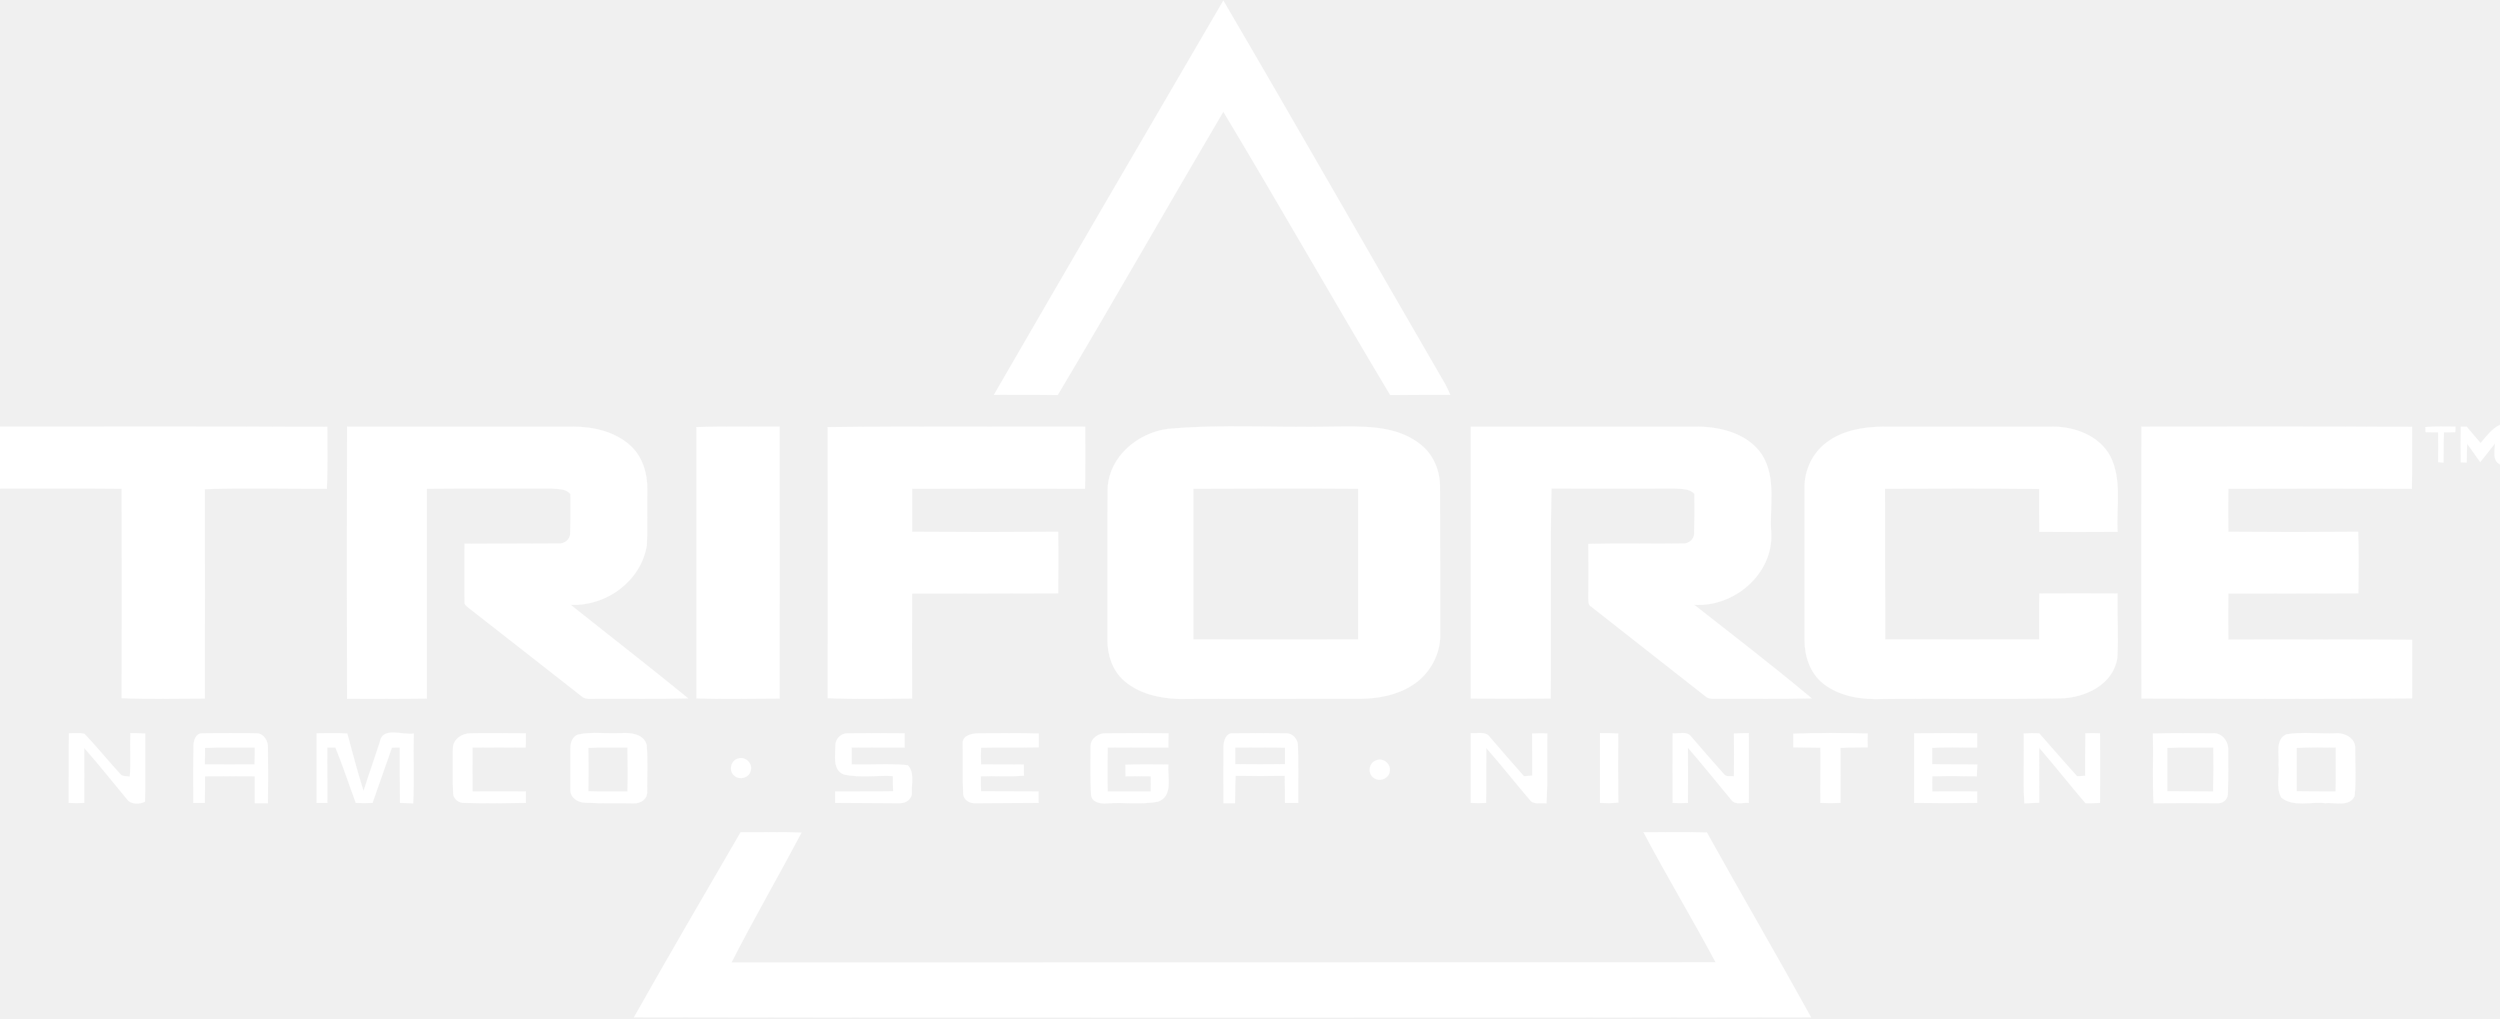
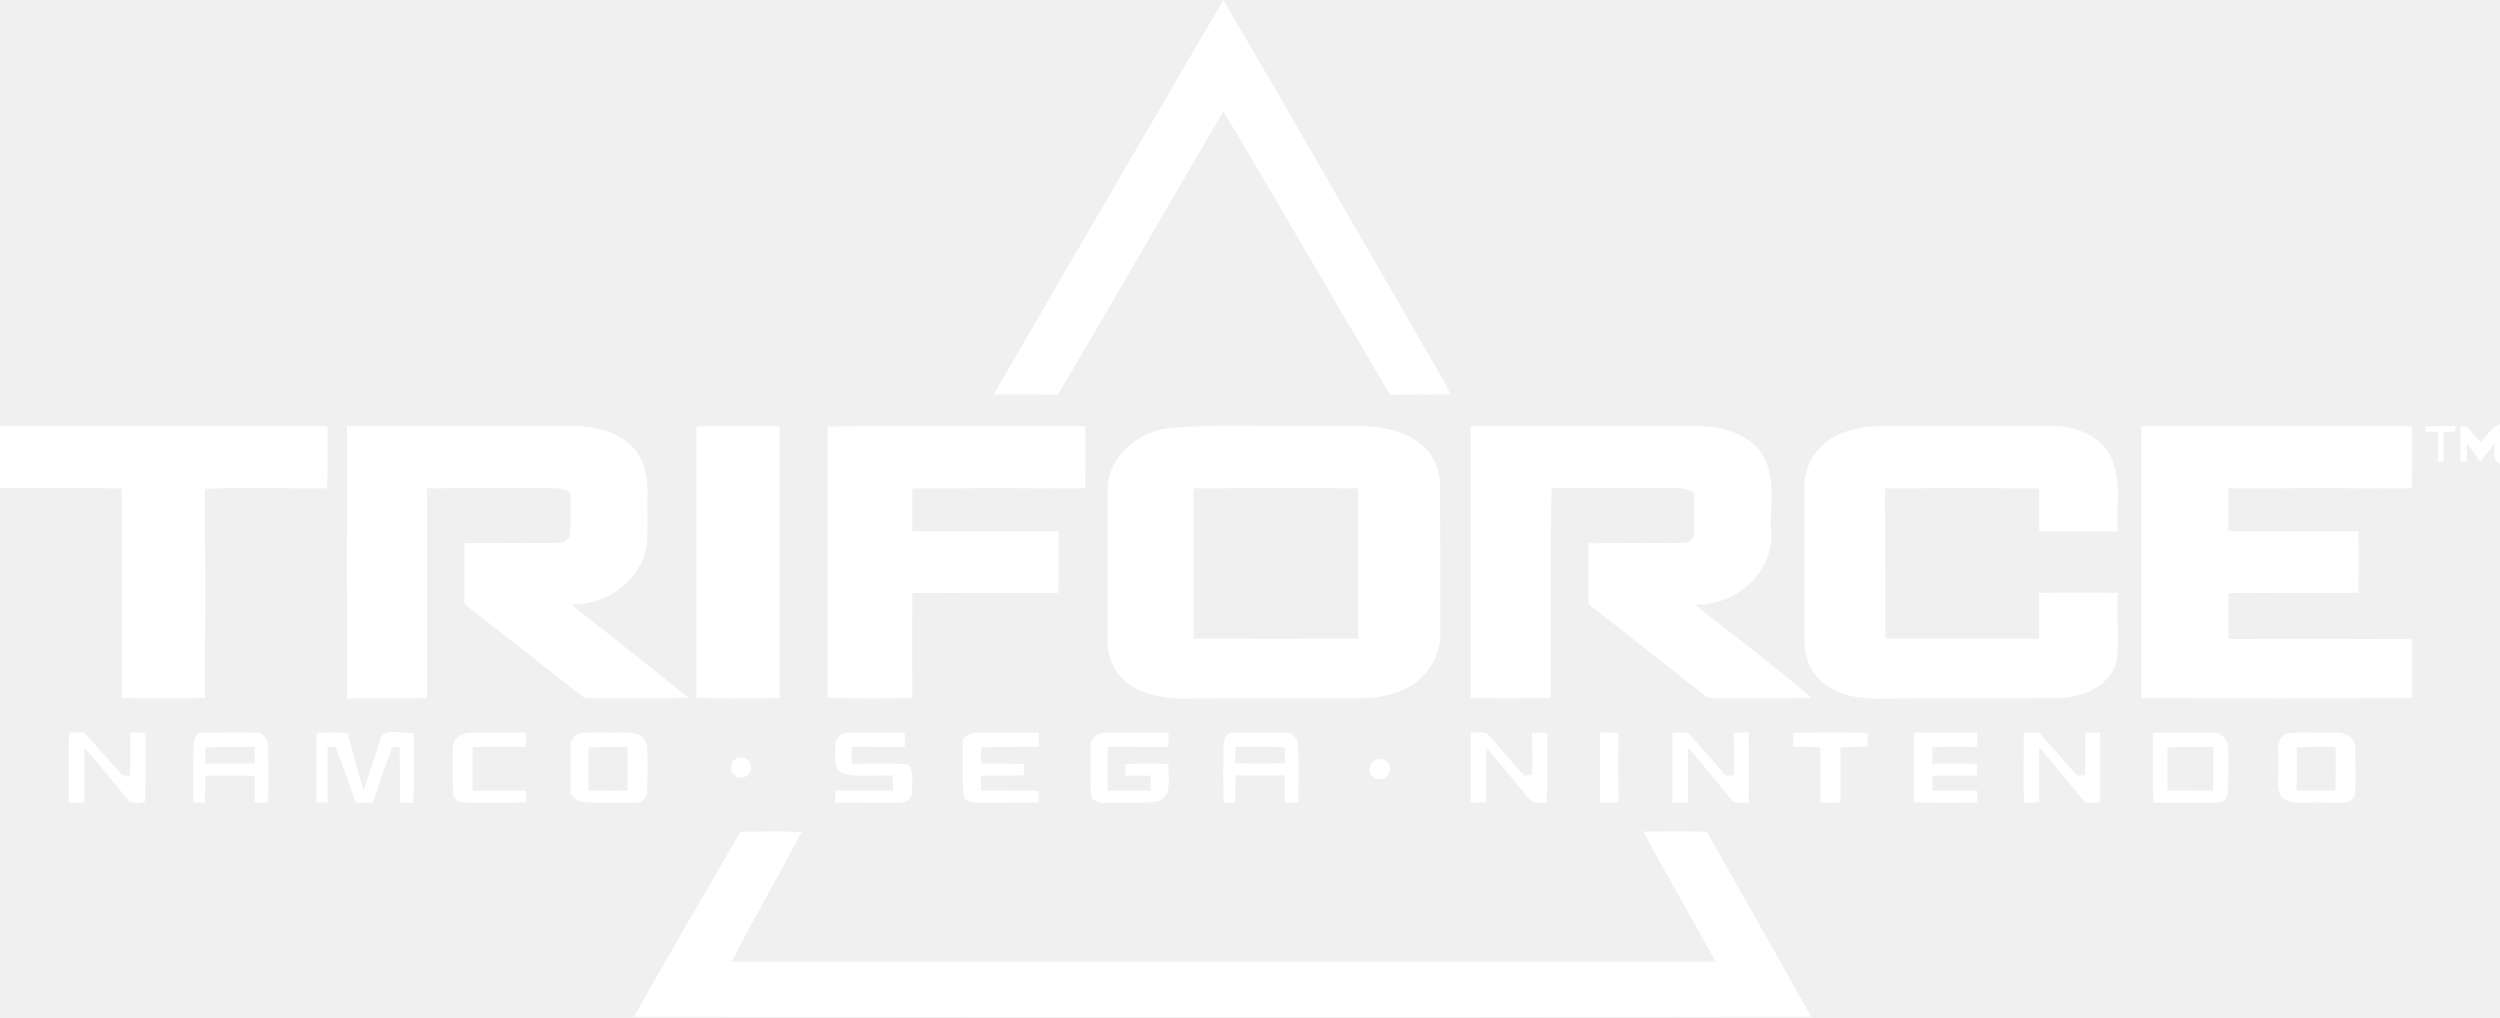
- <svg xmlns="http://www.w3.org/2000/svg" width="1200pt" height="489pt" viewBox="0 0 1200 489" version="1.1">
+ <svg xmlns="http://www.w3.org/2000/svg" version="1.1" viewBox="-0.05 0.25 1200.09 488.24">
  <path fill="#ffffff" stroke="#ffffff" stroke-width="0.094" opacity="1.00" d=" M 477.1 189.5 C 513.6 126.4 550.4 63.3 587.2 0.3 C 623.0 61.4 658.1 123.1 693.7 184.4 C 694.6 186.0 695.4 187.8 696.1 189.5 C 686.5 189.6 676.9 189.5 667.3 189.6 C 640.3 144.5 614.3 98.7 587.2 53.6 C 560.5 98.9 534.6 144.5 507.7 189.6 C 497.5 189.5 487.3 189.5 477.1 189.5 Z" />
  <path fill="#ffffff" stroke="#ffffff" stroke-width="0.094" opacity="1.00" d=" M 0.0 204.8 C 52.4 204.8 104.7 204.7 157.1 204.9 C 157.1 214.8 157.3 224.7 156.9 234.6 C 137.4 234.7 117.8 234.1 98.3 234.8 C 98.4 268.3 98.4 301.8 98.3 335.3 C 85.0 335.3 71.7 335.7 58.4 335.1 C 58.5 301.6 58.5 268.1 58.4 234.6 C 38.9 234.4 19.5 234.5 0.0 234.5 L 0.0 204.8 Z" />
  <path fill="#ffffff" stroke="#ffffff" stroke-width="0.094" opacity="1.00" d=" M 166.6 204.8 C 202.7 204.8 238.9 204.8 275.0 204.8 C 284.9 204.8 295.4 207.2 302.8 214.1 C 308.5 219.4 310.8 227.4 310.7 235.0 C 310.5 243.9 310.9 252.8 310.5 261.6 C 307.8 278.8 291.1 291.1 273.9 290.3 C 292.7 305.3 311.7 320.0 330.3 335.2 C 315.5 335.6 300.8 335.3 286.0 335.4 C 283.6 335.4 280.8 335.9 278.9 334.0 C 261.0 320.0 243.1 305.9 225.1 291.9 C 224.3 291.1 222.8 290.4 223.0 289.0 C 222.9 279.7 223.0 270.3 223.0 261.0 C 238.0 260.9 253.1 261.0 268.1 260.9 C 270.9 261.1 273.8 258.9 273.7 255.9 C 273.9 249.7 273.9 243.4 273.8 237.2 C 271.8 234.5 268.0 234.8 265.0 234.5 C 245.0 234.5 225.0 234.4 204.9 234.6 C 204.9 268.2 204.9 301.7 204.9 335.3 C 192.1 335.5 179.4 335.4 166.6 335.4 C 166.5 291.8 166.5 248.3 166.6 204.8 Z" />
  <path fill="#ffffff" stroke="#ffffff" stroke-width="0.094" opacity="1.00" d=" M 334.3 205.0 C 347.6 204.6 360.9 204.9 374.2 204.8 C 374.3 248.3 374.2 291.8 374.2 335.3 C 360.9 335.3 347.6 335.7 334.3 335.2 C 334.4 291.8 334.3 248.4 334.3 205.0 Z" />
  <path fill="#ffffff" stroke="#ffffff" stroke-width="0.094" opacity="1.00" d=" M 397.3 205.0 C 438.5 204.6 479.7 204.9 520.9 204.8 C 520.9 214.8 521.0 224.7 520.8 234.6 C 493.2 234.5 465.5 234.5 437.8 234.6 C 437.8 241.5 437.8 248.4 437.8 255.3 C 461.2 255.4 484.5 255.4 507.9 255.3 C 508.1 265.2 508.0 275.0 507.9 284.8 C 484.6 284.9 461.2 284.8 437.8 284.9 C 437.7 301.7 437.8 318.5 437.8 335.3 C 424.3 335.4 410.8 335.7 397.3 335.1 C 397.4 291.7 397.4 248.4 397.3 205.0 Z" />
  <path fill="#ffffff" stroke="#ffffff" stroke-width="0.094" opacity="1.00" d=" M 560.4 205.9 C 586.5 203.5 612.8 205.4 639.0 204.8 C 653.7 204.7 670.2 203.7 682.3 213.7 C 688.3 218.6 691.3 226.4 691.2 234.0 C 691.3 257.7 691.2 281.4 691.3 305.0 C 691.3 314.6 685.9 323.9 677.9 328.9 C 670.5 333.7 661.6 335.3 653.0 335.4 C 624.0 335.5 595.0 335.3 566.0 335.5 C 556.6 335.2 546.6 333.0 539.4 326.6 C 533.9 321.7 531.5 314.2 531.6 307.0 C 531.6 282.7 531.5 258.3 531.7 234.0 C 532.6 219.0 546.2 207.8 560.4 205.9 M 572.8 234.6 C 572.8 258.7 572.8 282.8 572.8 306.9 C 599.2 307.0 625.5 307.0 651.9 306.9 C 651.9 282.8 651.9 258.7 651.9 234.6 C 625.5 234.4 599.2 234.5 572.8 234.6 Z" />
  <path fill="#ffffff" stroke="#ffffff" stroke-width="0.094" opacity="1.00" d=" M 706.0 204.8 C 742.3 204.8 778.7 204.8 815.0 204.8 C 826.3 204.9 839.1 208.3 845.7 218.2 C 852.9 229.5 849.2 243.5 850.2 256.0 C 851.1 275.6 832.3 291.5 813.2 290.3 C 832.1 305.1 851.2 319.8 869.6 335.2 C 854.7 335.6 839.9 335.3 825.0 335.4 C 822.9 335.3 820.4 335.8 818.7 334.3 C 800.4 319.9 782.1 305.6 763.8 291.2 C 762.2 290.4 762.5 288.5 762.4 287.0 C 762.5 278.4 762.5 269.7 762.4 261.1 C 777.6 260.7 792.9 261.1 808.1 260.9 C 810.7 260.9 813.3 258.7 813.2 256.0 C 813.4 249.7 813.4 243.3 813.3 237.0 C 810.9 234.5 807.2 234.7 804.0 234.5 C 784.2 234.5 764.4 234.6 744.7 234.5 C 744.0 268.1 744.7 301.7 744.3 335.3 C 731.6 335.4 718.8 335.4 706.0 335.3 C 706.0 291.8 706.0 248.3 706.0 204.8 Z" />
  <path fill="#ffffff" stroke="#ffffff" stroke-width="0.094" opacity="1.00" d=" M 876.6 212.5 C 884.4 206.5 894.5 204.9 904.0 204.8 C 931.0 204.8 958.0 204.8 985.0 204.8 C 995.8 204.7 1007.7 209.1 1013.0 219.1 C 1018.6 230.3 1015.8 243.3 1016.4 255.3 C 1003.9 255.3 991.4 255.4 978.9 255.3 C 978.8 248.4 978.8 241.5 978.8 234.7 C 954.2 234.4 929.5 234.5 904.8 234.6 C 904.8 258.7 904.8 282.8 904.9 306.9 C 929.5 306.9 954.2 307.0 978.8 306.9 C 978.9 299.6 978.7 292.2 978.9 284.9 C 991.4 284.8 1003.9 284.8 1016.4 284.9 C 1016.2 295.2 1016.9 305.5 1016.3 315.8 C 1014.4 328.6 1000.8 335.0 989.0 335.2 C 960.6 335.7 932.3 335.2 904.0 335.5 C 893.9 335.9 883.1 334.5 875.0 328.0 C 868.8 323.0 866.1 314.8 866.2 307.0 C 866.2 282.7 866.2 258.4 866.2 234.0 C 866.1 225.7 870.0 217.5 876.6 212.5 Z" />
  <path fill="#ffffff" stroke="#ffffff" stroke-width="0.094" opacity="1.00" d=" M 1027.9 204.8 C 1071.2 204.8 1114.5 204.7 1157.8 204.9 C 1157.7 214.8 1157.9 224.7 1157.7 234.6 C 1128.3 234.5 1099.0 234.5 1069.6 234.6 C 1069.5 241.5 1069.5 248.4 1069.6 255.3 C 1090.4 255.4 1111.2 255.4 1131.9 255.3 C 1132.3 265.2 1132.1 275.0 1132.0 284.8 C 1111.2 284.9 1090.4 284.8 1069.6 284.9 C 1069.5 292.2 1069.5 299.6 1069.6 307.0 C 1099.0 307.0 1128.4 306.9 1157.8 307.1 C 1157.8 316.4 1157.8 325.8 1157.8 335.2 C 1114.5 335.6 1071.2 335.4 1027.9 335.3 C 1027.8 291.8 1027.8 248.3 1027.9 204.8 Z" />
  <path fill="#ffffff" stroke="#ffffff" stroke-width="0.094" opacity="1.00" d=" M 1164.2 205.0 C 1169.0 204.6 1173.8 204.8 1178.6 204.8 C 1178.6 205.5 1178.6 206.8 1178.5 207.4 C 1176.7 207.5 1174.9 207.5 1173.1 207.5 C 1172.8 212.3 1173.0 217.2 1172.9 222.0 C 1172.2 222.0 1171.0 221.9 1170.3 221.8 C 1170.4 217.1 1170.4 212.3 1170.3 207.5 C 1168.3 207.5 1166.3 207.5 1164.3 207.4 C 1164.3 206.8 1164.2 205.6 1164.2 205.0 Z" />
  <path fill="#ffffff" stroke="#ffffff" stroke-width="0.094" opacity="1.00" d=" M 1181.2 204.8 C 1181.9 204.8 1183.3 204.8 1184.0 204.8 C 1186.2 207.4 1188.4 210.1 1190.7 212.7 C 1193.4 209.4 1196.1 205.8 1200.0 203.9 L 1200.0 222.9 C 1196.1 220.9 1197.6 216.3 1197.6 212.8 C 1195.2 215.8 1192.9 218.9 1190.5 221.8 C 1188.4 218.9 1186.3 215.9 1184.2 212.9 C 1184.1 215.9 1184.1 218.9 1184.0 222.0 C 1183.3 222.0 1181.9 221.9 1181.2 221.9 C 1181.1 216.2 1181.1 210.5 1181.2 204.8 Z" />
  <path fill="#ffffff" stroke="#ffffff" stroke-width="0.094" opacity="1.00" d=" M 33.1 352.0 C 35.6 352.0 38.2 351.6 40.6 352.3 C 46.5 358.5 51.9 365.2 57.7 371.5 C 58.8 372.9 60.8 372.4 62.3 372.8 C 62.9 365.8 62.3 358.9 62.6 351.9 C 65.0 351.9 67.3 352.0 69.7 352.1 C 69.6 363.0 69.8 373.9 69.6 384.8 C 67.2 386.0 63.0 386.3 61.1 383.8 C 54.2 375.5 47.5 367.0 40.4 359.0 C 40.4 367.8 40.5 376.6 40.4 385.4 C 37.9 385.5 35.5 385.5 33.0 385.4 C 33.0 374.3 33.0 363.1 33.1 352.0 Z" />
  <path fill="#ffffff" stroke="#ffffff" stroke-width="0.094" opacity="1.00" d=" M 92.9 357.9 C 92.9 355.4 94.0 352.0 97.0 352.0 C 105.7 351.9 114.4 351.8 123.1 352.0 C 126.7 352.0 128.8 355.8 128.6 359.1 C 128.7 367.9 128.7 376.7 128.6 385.5 C 126.5 385.5 124.4 385.5 122.3 385.5 C 122.3 381.2 122.3 376.9 122.3 372.6 C 114.3 372.5 106.3 372.5 98.4 372.6 C 98.4 376.8 98.4 381.1 98.3 385.4 C 96.5 385.4 94.7 385.4 92.8 385.4 C 92.8 376.3 92.7 367.1 92.9 357.9 M 98.4 359.0 C 98.4 361.6 98.4 364.2 98.3 366.9 C 106.3 367.0 114.3 366.9 122.2 366.9 C 122.3 364.2 122.3 361.5 122.3 358.8 C 114.3 358.9 106.3 358.6 98.4 359.0 Z" />
  <path fill="#ffffff" stroke="#ffffff" stroke-width="0.094" opacity="1.00" d=" M 152.0 352.0 C 156.9 351.9 161.8 351.8 166.7 352.1 C 169.2 361.3 171.6 370.6 174.5 379.7 C 177.0 371.8 179.8 364.0 182.3 356.2 C 183.5 348.6 193.3 353.0 198.6 352.1 C 198.3 363.3 198.9 374.4 198.3 385.6 C 196.2 385.5 194.1 385.4 192.0 385.4 C 191.9 376.5 192.0 367.7 191.9 358.8 C 190.7 358.8 189.4 358.8 188.1 358.9 C 185.0 367.7 181.9 376.5 178.8 385.4 C 176.2 385.5 173.5 385.5 170.8 385.4 C 167.5 376.6 164.6 367.5 161.0 358.8 C 159.7 358.8 158.4 358.8 157.1 358.8 C 157.0 367.7 157.2 376.6 157.1 385.4 C 155.4 385.4 153.7 385.4 152.0 385.4 C 152.0 374.3 152.0 363.1 152.0 352.0 Z" />
  <path fill="#ffffff" stroke="#ffffff" stroke-width="0.094" opacity="1.00" d=" M 217.4 359.2 C 217.4 354.8 221.9 351.9 225.9 352.0 C 234.7 351.8 243.6 352.0 252.4 352.0 C 252.5 354.2 252.4 356.5 252.3 358.8 C 243.8 358.8 235.3 358.7 226.8 358.8 C 226.8 365.8 226.7 372.8 226.8 379.9 C 235.4 379.9 243.9 379.8 252.4 379.9 C 252.4 381.7 252.4 383.6 252.4 385.4 C 242.6 385.5 232.8 385.6 223.0 385.4 C 220.2 385.5 217.5 383.5 217.5 380.6 C 217.2 373.5 217.4 366.3 217.4 359.2 Z" />
  <path fill="#ffffff" stroke="#ffffff" stroke-width="0.094" opacity="1.00" d=" M 277.4 352.6 C 284.1 351.1 291.1 352.3 298.0 351.9 C 302.6 351.6 309.0 352.2 310.4 357.6 C 311.0 365.0 310.6 372.4 310.6 379.8 C 311.0 383.5 307.4 385.8 304.1 385.6 C 296.4 385.4 288.7 385.7 281.0 385.3 C 277.5 385.3 273.6 382.9 273.8 379.0 C 273.8 372.3 273.8 365.7 273.8 359.0 C 273.8 356.4 274.8 353.6 277.4 352.6 M 282.4 359.0 C 282.5 366.0 282.5 372.9 282.4 379.8 C 288.7 380.0 295.0 379.9 301.2 379.9 C 301.4 372.9 301.3 365.8 301.2 358.8 C 295.0 358.9 288.7 358.6 282.4 359.0 Z" />
  <path fill="#ffffff" stroke="#ffffff" stroke-width="0.094" opacity="1.00" d=" M 401.0 357.9 C 400.9 354.7 403.7 351.9 406.9 352.0 C 416.0 351.9 425.1 351.9 434.2 352.0 C 434.2 354.2 434.2 356.5 434.2 358.8 C 425.7 358.9 417.3 358.7 408.8 358.8 C 408.8 361.5 408.8 364.2 408.8 366.9 C 417.8 367.2 426.8 366.4 435.7 367.3 C 439.0 370.6 437.5 375.9 437.7 380.1 C 438.0 383.3 435.0 385.6 432.0 385.5 C 421.6 385.4 411.3 385.5 400.9 385.4 C 400.9 383.6 400.9 381.7 400.9 379.9 C 410.2 379.8 419.4 380.0 428.7 379.8 C 428.6 377.4 428.6 375.0 428.6 372.5 C 420.9 372.1 412.9 373.4 405.2 371.8 C 399.5 369.7 401.0 362.7 401.0 357.9 Z" />
  <path fill="#ffffff" stroke="#ffffff" stroke-width="0.094" opacity="1.00" d=" M 462.1 356.9 C 461.9 352.8 466.9 352.0 469.9 352.0 C 479.5 352.0 489.0 351.8 498.6 352.1 C 498.6 354.3 498.6 356.5 498.6 358.7 C 489.3 358.9 480.1 358.7 470.9 358.9 C 470.8 361.5 470.8 364.2 470.9 366.9 C 477.7 367.0 484.5 366.9 491.4 367.0 C 491.4 368.7 491.5 370.5 491.5 372.3 C 484.7 372.9 477.7 372.3 470.8 372.6 C 470.8 375.0 470.8 377.4 470.9 379.8 C 480.1 379.9 489.3 379.8 498.5 379.9 C 498.5 381.7 498.5 383.6 498.5 385.4 C 488.3 385.5 478.2 385.4 468.0 385.5 C 465.2 385.7 462.3 383.7 462.3 380.7 C 462.0 372.8 462.3 364.8 462.1 356.9 Z" />
  <path fill="#ffffff" stroke="#ffffff" stroke-width="0.094" opacity="1.00" d=" M 523.5 358.2 C 523.5 354.4 527.3 351.8 530.9 352.0 C 540.9 351.9 550.9 351.9 560.9 352.0 C 560.8 354.3 560.8 356.5 560.8 358.8 C 551.1 358.9 541.4 358.7 531.7 358.8 C 531.6 365.8 531.5 372.9 531.7 379.9 C 538.6 379.9 545.5 379.9 552.4 379.9 C 552.4 377.4 552.5 375.0 552.4 372.6 C 548.4 372.5 544.3 372.5 540.3 372.6 C 540.3 370.7 540.2 368.9 540.2 367.1 C 547.1 366.8 553.9 366.9 560.8 367.0 C 560.3 373.0 563.3 382.1 555.8 384.8 C 547.8 386.3 539.5 385.0 531.4 385.6 C 528.3 385.9 524.0 385.2 523.7 381.4 C 523.3 373.7 523.5 365.9 523.5 358.2 Z" />
  <path fill="#ffffff" stroke="#ffffff" stroke-width="0.094" opacity="1.00" d=" M 587.3 358.3 C 587.3 355.6 588.5 351.7 591.9 352.0 C 600.3 351.9 608.7 351.9 617.1 352.0 C 620.4 351.8 623.0 354.8 623.0 357.9 C 623.3 367.1 623.1 376.3 623.1 385.4 C 621.0 385.4 618.9 385.4 616.8 385.4 C 616.8 381.1 616.8 376.8 616.7 372.4 C 608.8 372.5 601.0 372.5 593.1 372.4 C 592.8 376.8 592.9 381.2 592.8 385.5 C 591.0 385.5 589.2 385.5 587.3 385.5 C 587.2 376.4 587.2 367.4 587.3 358.3 M 592.9 358.8 C 592.9 361.5 592.9 364.2 592.9 366.8 C 600.9 366.9 608.8 366.9 616.8 366.8 C 616.8 364.2 616.8 361.5 616.8 358.9 C 608.8 358.7 600.9 358.8 592.9 358.8 Z" />
  <path fill="#ffffff" stroke="#ffffff" stroke-width="0.094" opacity="1.00" d=" M 706.0 351.9 C 709.1 352.2 713.2 350.8 715.2 353.9 C 720.6 360.2 726.0 366.4 731.5 372.6 C 732.9 372.5 734.2 372.4 735.5 372.3 C 735.5 365.6 735.5 358.8 735.4 352.1 C 737.8 352.0 740.2 351.9 742.7 352.1 C 742.4 363.2 743.0 374.4 742.3 385.6 C 739.6 385.2 736.0 386.5 734.2 383.8 C 727.2 375.6 720.5 367.1 713.4 359.0 C 713.4 367.8 713.4 376.6 713.3 385.4 C 710.9 385.5 708.4 385.5 706.0 385.4 C 706.0 374.3 706.0 363.1 706.0 351.9 Z" />
  <path fill="#ffffff" stroke="#ffffff" stroke-width="0.094" opacity="1.00" d=" M 768.0 351.9 C 770.9 351.9 773.8 351.9 776.7 352.1 C 776.7 363.1 776.6 374.1 776.8 385.2 C 773.9 385.6 770.9 385.5 768.0 385.4 C 768.0 374.2 768.0 363.1 768.0 351.9 Z" />
  <path fill="#ffffff" stroke="#ffffff" stroke-width="0.094" opacity="1.00" d=" M 802.9 352.0 C 805.7 352.3 809.5 350.8 811.6 353.4 C 816.9 359.5 822.1 365.6 827.5 371.6 C 828.7 373.1 830.7 372.4 832.3 372.6 C 832.4 365.7 832.3 358.9 832.3 352.1 C 834.7 352.0 837.0 351.9 839.4 351.9 C 839.5 363.1 839.5 374.3 839.4 385.4 C 836.7 385.1 832.9 386.6 831.0 383.9 C 824.1 375.6 817.3 367.1 810.2 358.9 C 810.2 367.8 810.3 376.6 810.2 385.4 C 807.8 385.5 805.3 385.5 802.9 385.4 C 802.9 374.3 802.8 363.1 802.9 352.0 Z" />
  <path fill="#ffffff" stroke="#ffffff" stroke-width="0.094" opacity="1.00" d=" M 860.8 352.2 C 872.7 351.7 884.6 351.8 896.5 352.1 C 896.4 354.3 896.4 356.5 896.5 358.7 C 892.1 358.8 887.8 358.7 883.4 359.0 C 883.5 367.8 883.5 376.6 883.4 385.4 C 880.2 385.5 877.0 385.5 873.8 385.4 C 873.7 376.6 873.9 367.7 873.8 358.9 C 869.5 358.8 865.1 358.8 860.8 358.7 C 860.8 356.5 860.8 354.3 860.8 352.2 Z" />
  <path fill="#ffffff" stroke="#ffffff" stroke-width="0.094" opacity="1.00" d=" M 918.8 352.0 C 928.9 351.9 939.0 351.9 949.0 352.0 C 949.0 354.2 949.0 356.5 949.0 358.8 C 941.8 358.9 934.6 358.5 927.4 359.0 C 927.4 361.6 927.4 364.2 927.4 366.8 C 934.6 367.0 941.8 366.8 949.1 367.0 C 949.0 368.8 948.9 370.7 948.9 372.6 C 941.7 372.5 934.6 372.4 927.5 372.6 C 927.4 375.0 927.4 377.5 927.5 379.9 C 934.7 379.9 941.8 379.8 949.0 379.9 C 949.0 381.7 949.0 383.6 949.0 385.4 C 939.0 385.5 928.9 385.5 918.8 385.4 C 918.8 374.3 918.8 363.1 918.8 352.0 Z" />
  <path fill="#ffffff" stroke="#ffffff" stroke-width="0.094" opacity="1.00" d=" M 971.4 352.1 C 973.9 351.9 976.4 351.9 978.8 352.0 C 984.9 358.8 990.8 365.8 997.0 372.6 C 998.3 372.5 999.6 372.5 1000.9 372.4 C 1000.9 365.6 1000.9 358.8 1001.0 352.0 C 1003.3 351.9 1005.6 351.9 1008.0 352.0 C 1008.1 363.1 1008.0 374.3 1008.0 385.4 C 1005.7 385.5 1003.3 385.5 1001.0 385.5 C 993.5 376.7 986.4 367.7 978.8 358.9 C 978.7 367.7 978.8 376.5 978.8 385.3 C 976.4 385.4 974.1 385.5 971.7 385.6 C 971.0 374.4 971.7 363.2 971.4 352.1 Z" />
  <path fill="#ffffff" stroke="#ffffff" stroke-width="0.094" opacity="1.00" d=" M 1033.4 352.1 C 1043.0 351.8 1052.5 352.0 1062.1 352.0 C 1066.1 351.6 1069.4 355.3 1069.5 359.2 C 1069.6 366.3 1069.6 373.5 1069.4 380.6 C 1069.5 383.1 1067.6 385.5 1065.0 385.5 C 1054.6 385.5 1044.2 385.4 1033.7 385.5 C 1033.1 374.4 1033.7 363.2 1033.4 352.1 M 1040.3 359.0 C 1040.3 365.9 1040.3 372.9 1040.3 379.8 C 1047.7 379.9 1055.0 379.8 1062.3 379.9 C 1062.5 372.9 1062.5 365.8 1062.4 358.8 C 1055.0 358.9 1047.7 358.6 1040.3 359.0 Z" />
  <path fill="#ffffff" stroke="#ffffff" stroke-width="0.094" opacity="1.00" d=" M 1097.4 352.5 C 1105.2 351.2 1113.2 352.3 1121.1 352.0 C 1125.4 351.6 1130.6 354.3 1130.5 359.2 C 1130.4 366.8 1131.0 374.5 1130.2 382.1 C 1127.7 387.5 1120.7 385.0 1116.0 385.5 C 1109.2 384.7 1100.9 387.5 1095.1 382.9 C 1092.3 378.2 1094.3 372.2 1093.7 367.0 C 1094.2 362.2 1091.9 355.1 1097.4 352.5 M 1102.4 359.0 C 1102.4 365.9 1102.4 372.9 1102.4 379.8 C 1108.6 379.9 1114.9 379.9 1121.1 379.9 C 1121.3 372.8 1121.2 365.8 1121.2 358.8 C 1114.9 358.8 1108.6 358.6 1102.4 359.0 Z" />
  <path fill="#ffffff" stroke="#ffffff" stroke-width="0.094" opacity="1.00" d=" M 354.3 364.1 C 357.7 362.9 361.5 366.5 360.3 370.0 C 359.6 373.3 355.1 374.6 352.6 372.4 C 349.6 370.2 350.7 365.0 354.3 364.1 Z" />
  <path fill="#ffffff" stroke="#ffffff" stroke-width="0.094" opacity="1.00" d=" M 660.3 365.1 C 663.5 363.4 667.6 366.4 667.1 370.0 C 666.9 373.5 662.4 375.5 659.6 373.5 C 656.4 371.6 656.9 366.4 660.3 365.1 Z" />
  <path fill="#ffffff" stroke="#ffffff" stroke-width="0.094" opacity="1.00" d=" M 355.5 399.5 C 365.2 399.6 375.0 399.2 384.7 399.7 C 373.7 420.5 361.8 441.0 351.1 462.0 C 508.6 461.9 666.1 462.0 823.5 461.9 C 812.3 440.9 800.0 420.5 788.9 399.5 C 799.0 399.5 809.2 399.3 819.3 399.6 C 835.8 429.3 852.9 458.6 869.3 488.3 C 681.0 488.5 492.6 488.5 304.3 488.3 C 321.1 458.6 338.3 429.0 355.5 399.5 Z" />
</svg>
